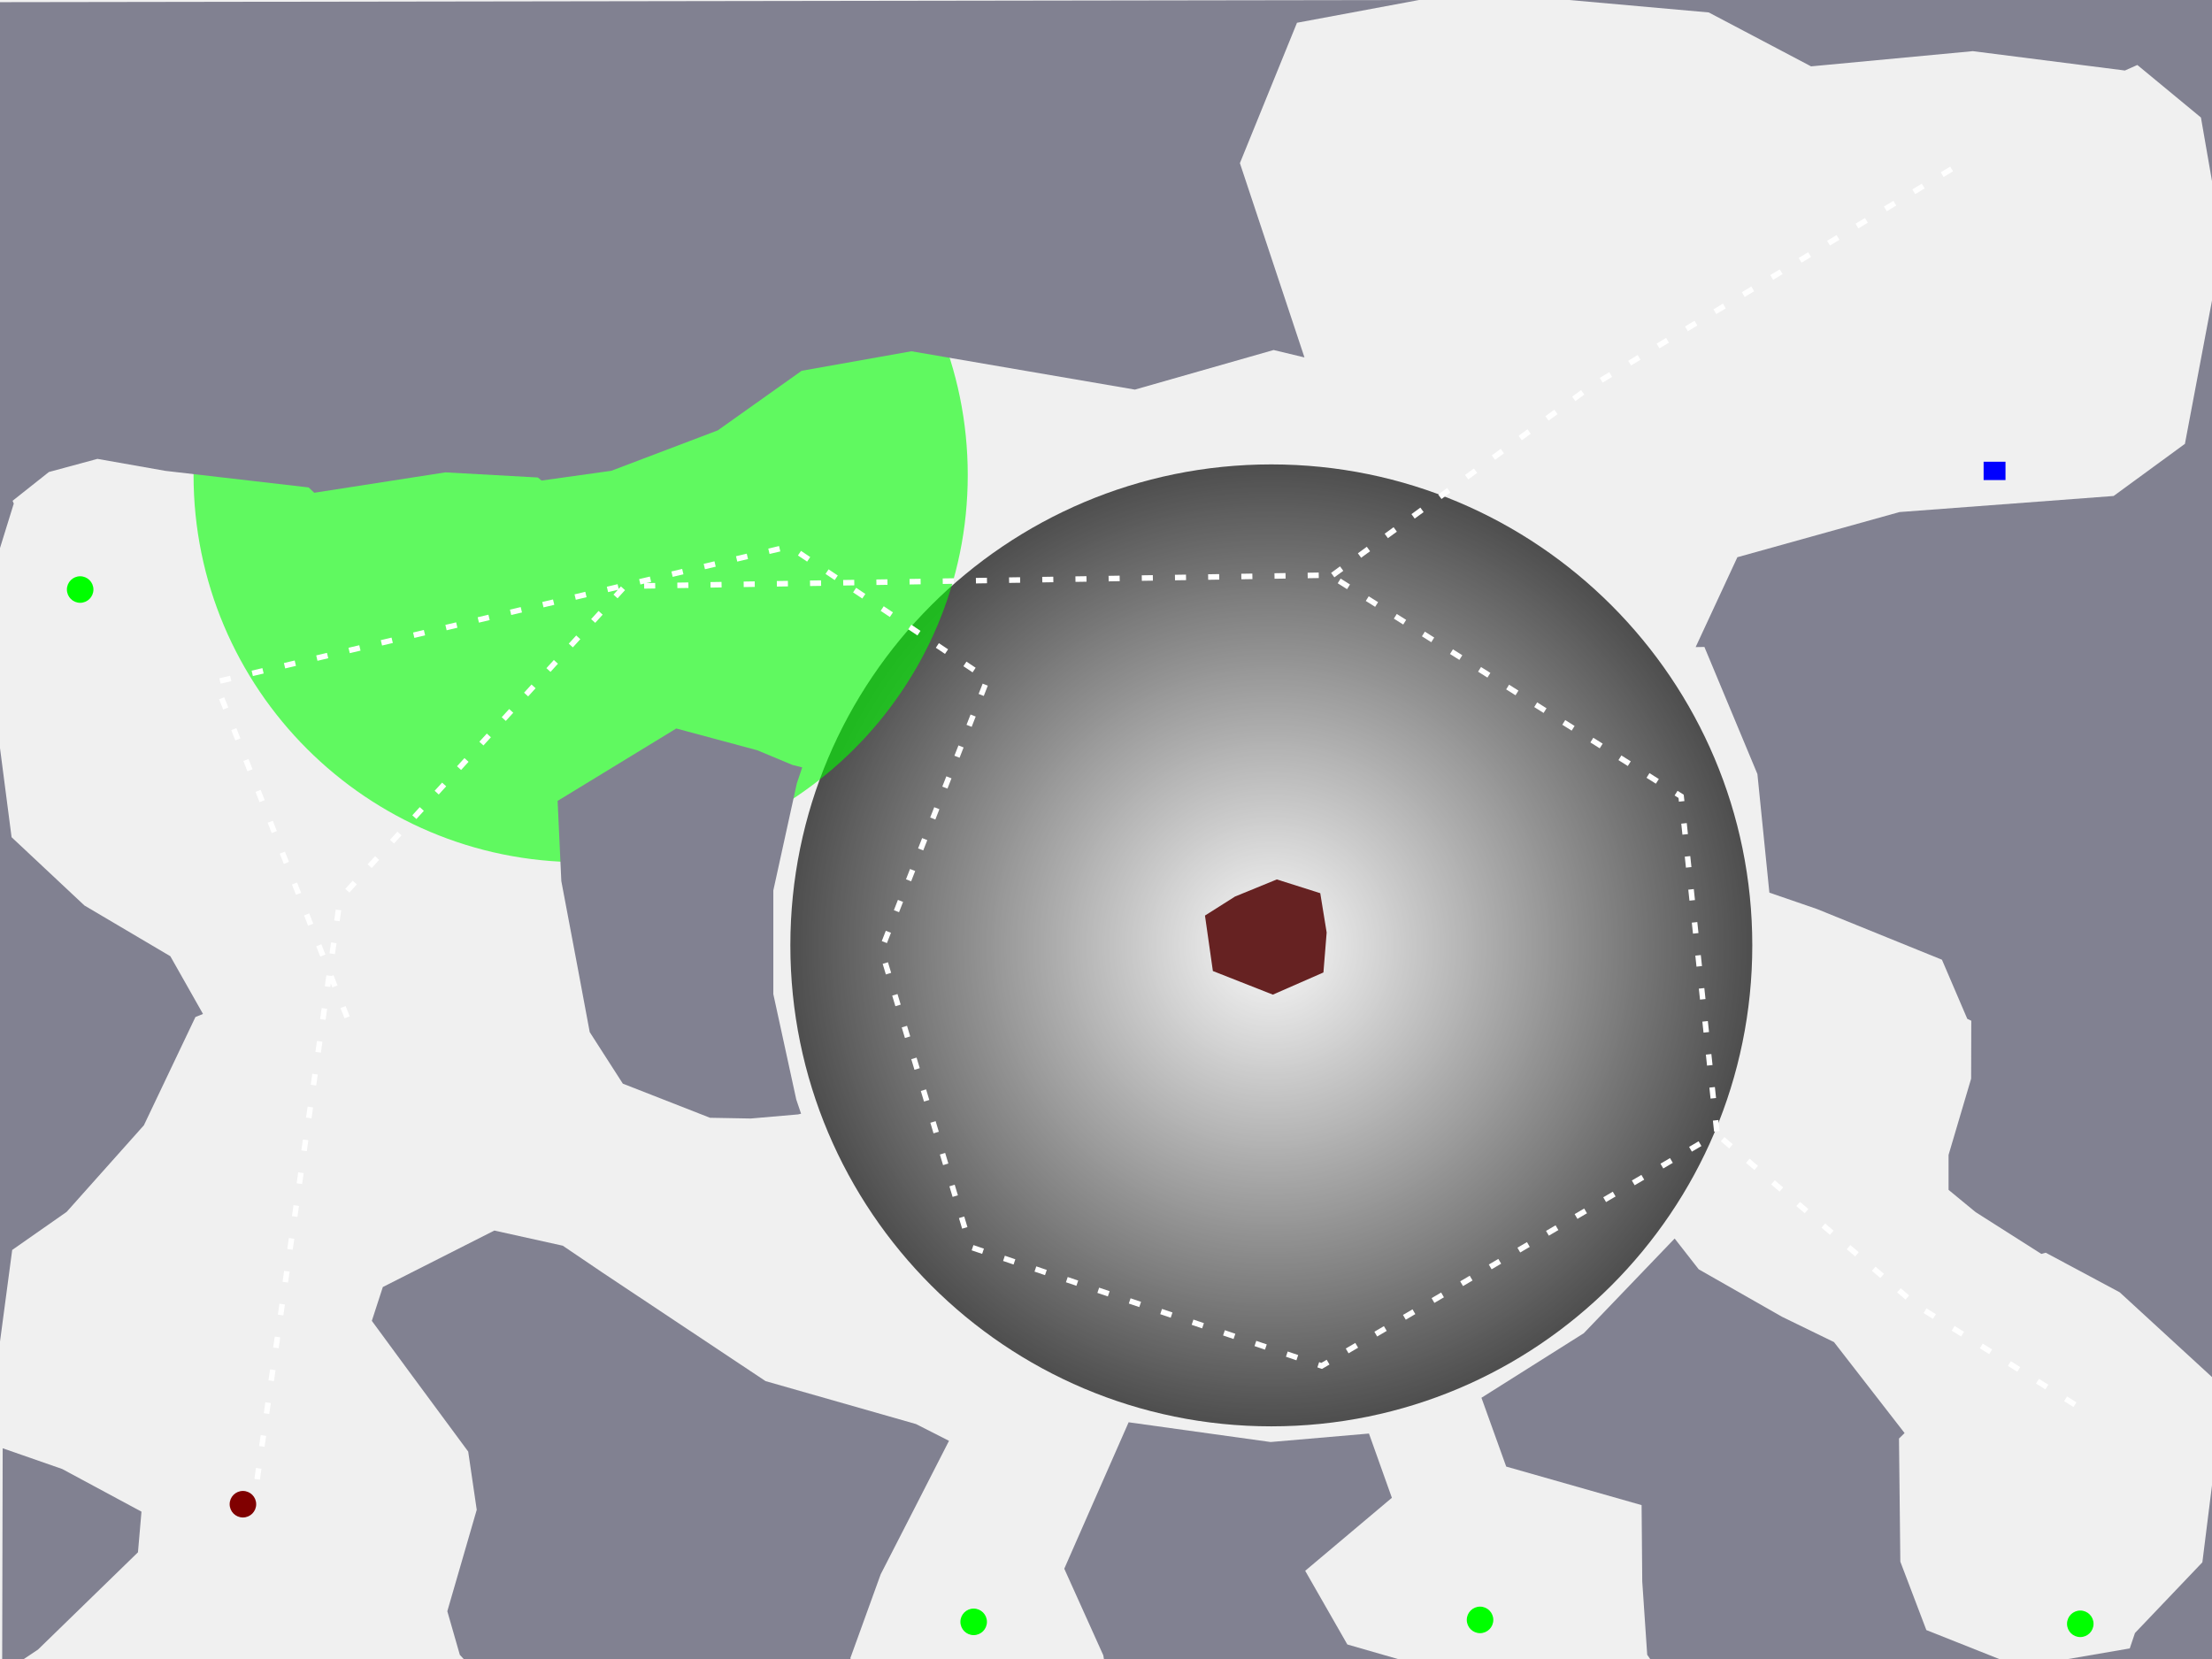
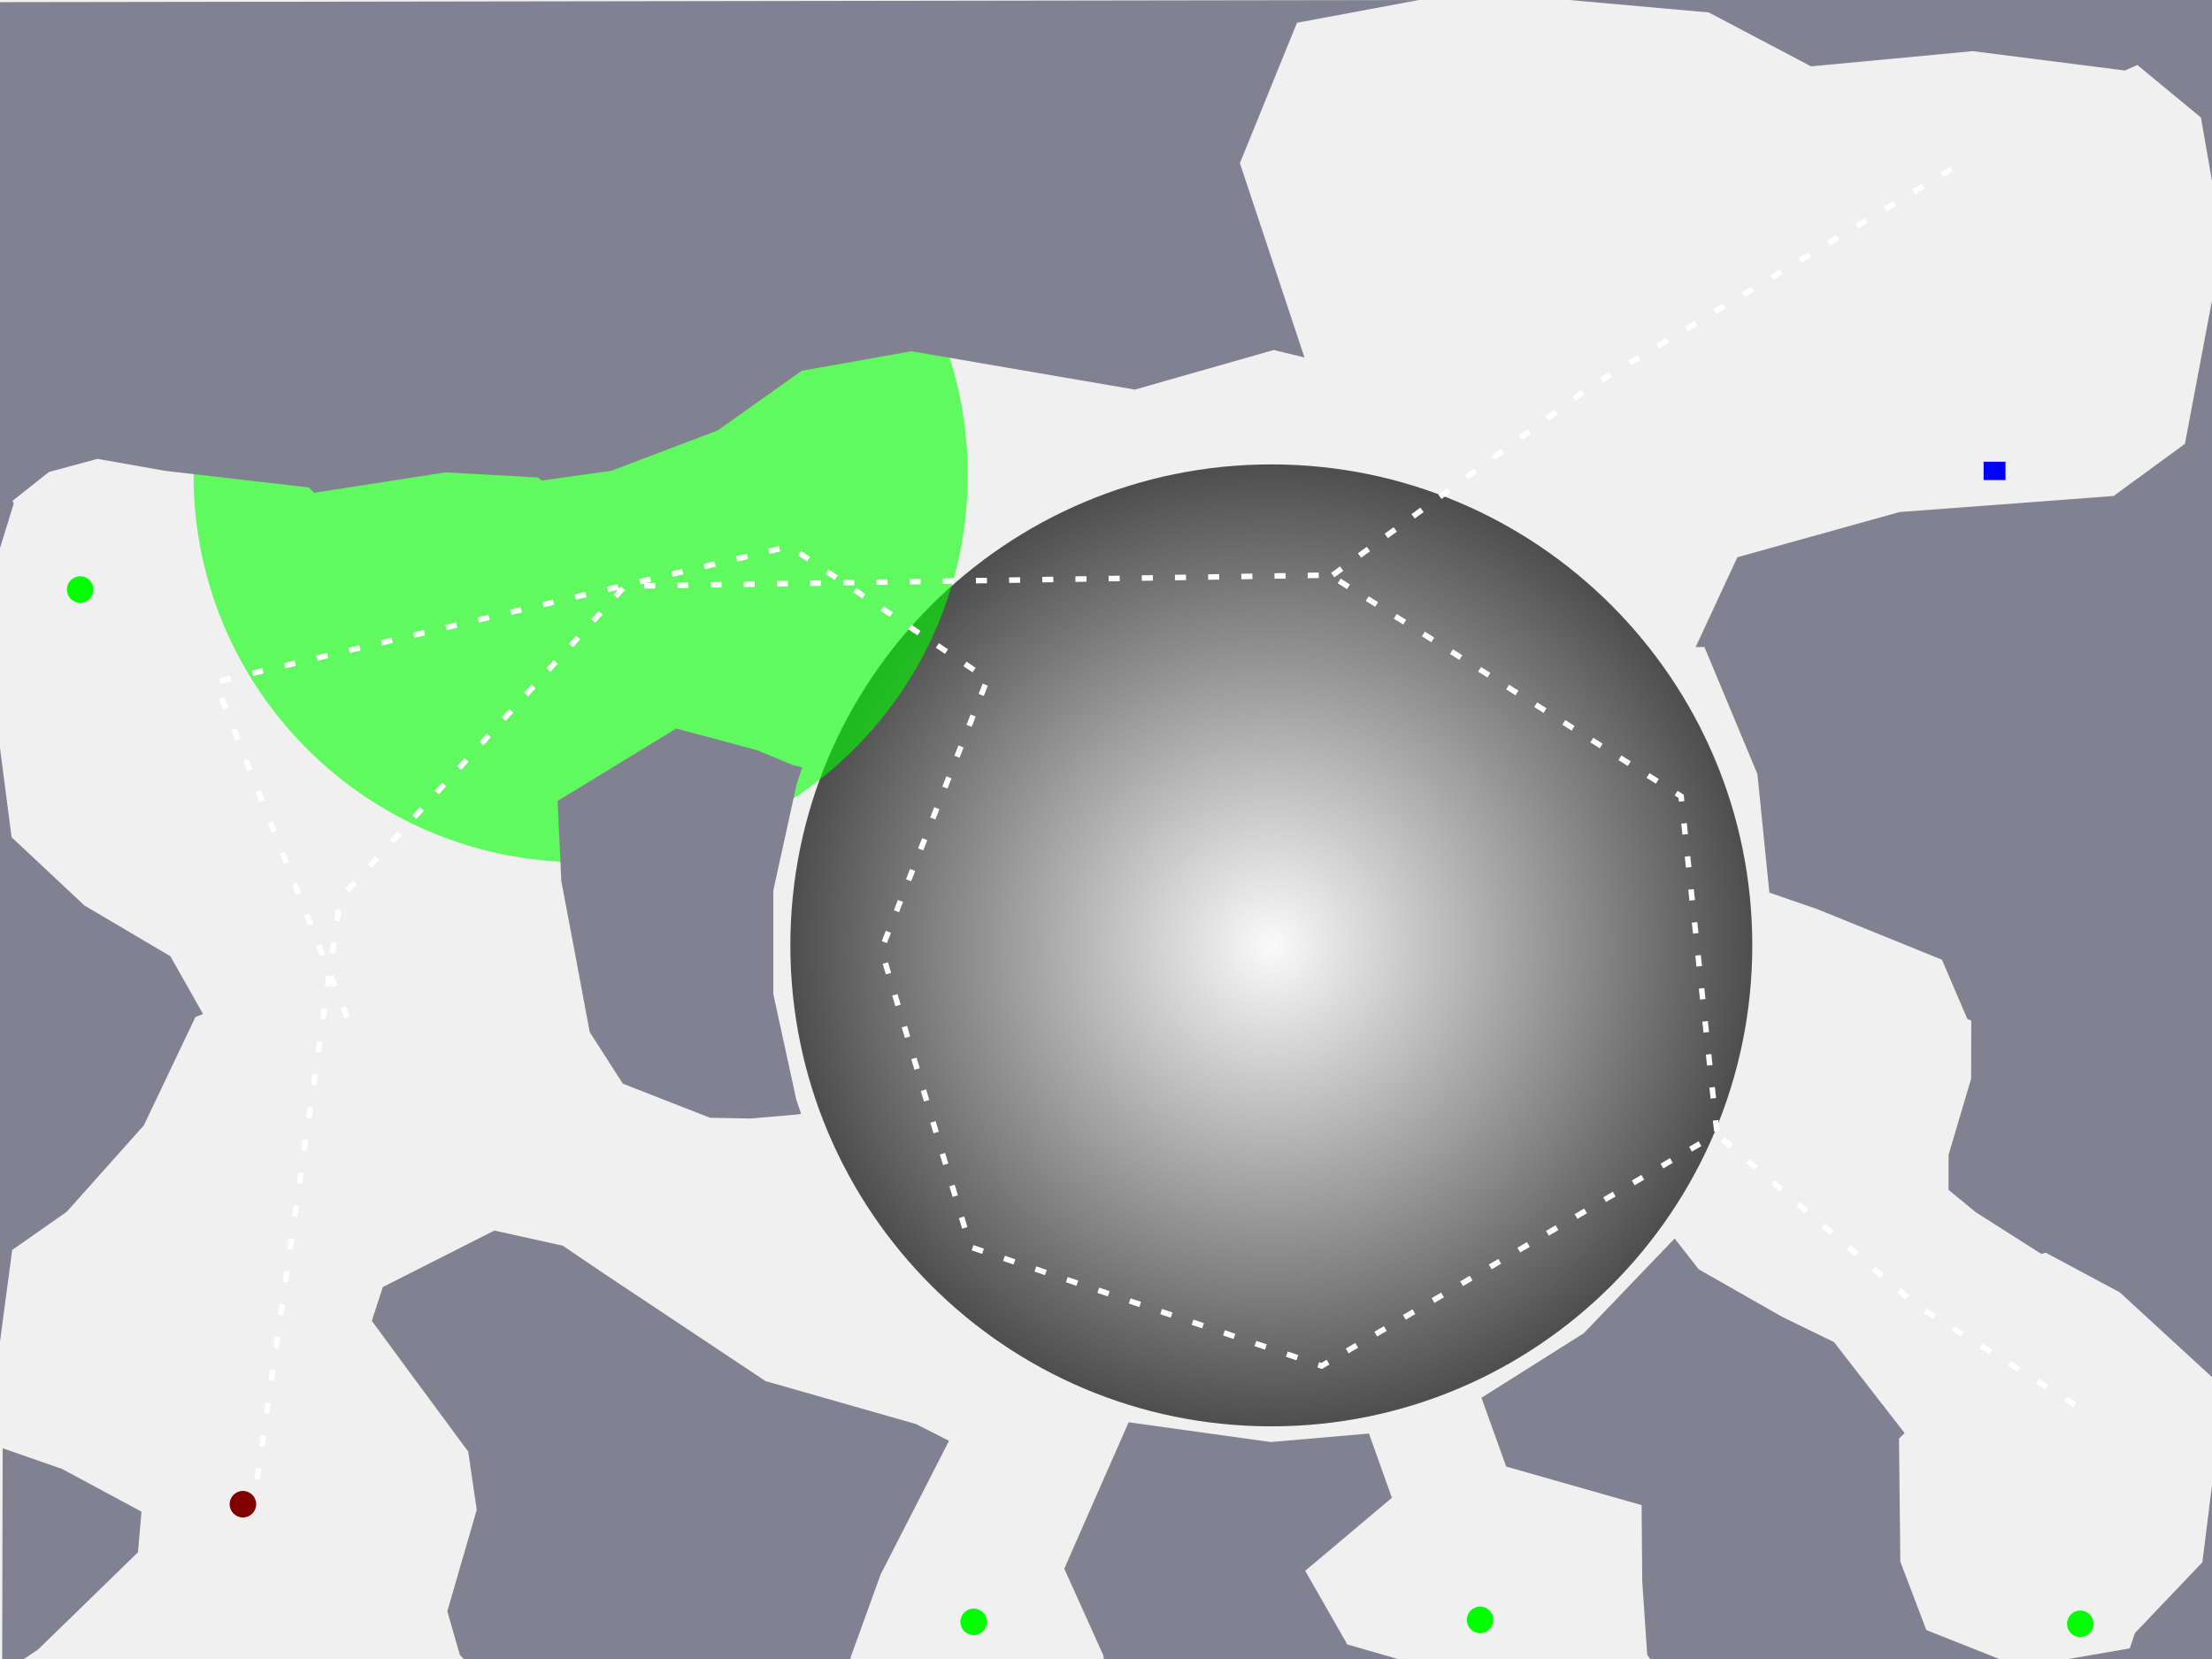
<svg xmlns="http://www.w3.org/2000/svg" xmlns:xlink="http://www.w3.org/1999/xlink" width="1600" height="1200" id="svg2" version="1.1">
  <defs id="defs4">
    <linearGradient id="linearGradient3887">
      <stop id="stop3889" offset="0" style="stop-color:#ffffff;stop-opacity:1;" />
      <stop id="stop3891" offset="1" style="stop-color:#000000;stop-opacity:1;" />
    </linearGradient>
    <radialGradient gradientUnits="userSpaceOnUse" r="347.897" fy="683.812" fx="913.582" cy="683.812" cx="913.582" id="radialGradient3893" xlink:href="#linearGradient3887" />
  </defs>
  <g transform="translate(0,147.6378)" id="layer1">
-     <path transform="translate(6,-147.6378)" d="m 1261.478,683.812 c 0,192.138 -155.759,347.897 -347.897,347.897 -192.138,0 -347.897,-155.759 -347.897,-347.897 0,-192.138 155.759,-347.897 347.897,-347.897 192.138,0 347.897,155.759 347.897,347.897 z" id="path2907" style="fill:url(#radialGradient3893);fill-opacity:1;stroke:none;opacity:0.675" />
+     <path transform="translate(6,-147.6378)" d="m 1261.478,683.812 c 0,192.138 -155.759,347.897 -347.897,347.897 -192.138,0 -347.897,-155.759 -347.897,-347.897 0,-192.138 155.759,-347.897 347.897,-347.897 192.138,0 347.897,155.759 347.897,347.897 z" id="path2907" style="fill:url(#radialGradient3893);fill-opacity:1;stroke:none;opacity:0.675">
+       </path>
    <path transform="translate(489.0149,286.5028)" style="fill:#00ff00;fill-opacity:1;stroke:none" id="cargo2" d="m 1025.305,740.404 c 0,5.3 -4.296,9.596 -9.596,9.596 -5.3,0 -9.597,-4.296 -9.597,-9.596 0,-5.3 4.296,-9.596 9.597,-9.596 5.3,0 9.596,4.296 9.596,9.596 z" />
    <path transform="translate(54.85129,283.6743)" style="fill:#00ff00;fill-opacity:1;stroke:none" id="cargo2-2" d="m 1025.305,740.404 c 0,5.3 -4.296,9.596 -9.596,9.596 -5.3,0 -9.597,-4.296 -9.597,-9.596 0,-5.3 4.296,-9.596 9.597,-9.596 5.3,0 9.596,4.296 9.596,9.596 z" />
    <path transform="translate(-311.43,285.0886)" style="fill:#00ff00;fill-opacity:1;stroke:none" id="cargo2-7" d="m 1025.305,740.404 c 0,5.3 -4.296,9.596 -9.596,9.596 -5.3,0 -9.597,-4.296 -9.597,-9.596 0,-5.3 4.296,-9.596 9.597,-9.596 5.3,0 9.596,4.296 9.596,9.596 z" />
    <path transform="translate(-840,200)" style="fill:#800000;fill-opacity:1;stroke:none" id="alien" d="m 1025.305,740.404 c 0,5.3 -4.296,9.596 -9.596,9.596 -5.3,0 -9.597,-4.296 -9.597,-9.596 0,-5.3 4.296,-9.596 9.597,-9.596 5.3,0 9.596,4.296 9.596,9.596 z" />
    <path transform="translate(-957.7256,-461.6162)" style="fill:#00ff00;fill-opacity:1;stroke:none" id="cargo2-0" d="m 1025.305,740.404 c 0,5.3 -4.296,9.596 -9.596,9.596 -5.3,0 -9.597,-4.296 -9.597,-9.596 0,-5.3 4.296,-9.596 9.597,-9.596 5.3,0 9.596,4.296 9.596,9.596 z" />
    <path transform="translate(-820,-564)" style="opacity:0.6;fill:#00ff00;fill-opacity:1;stroke:none" id="path2834" d="m 1520,760 c 0,154.64 -125.36,280 -280,280 -154.64,0 -280,-125.36 -280,-280 0,-154.64 125.36,-280 280,-280 154.64,0 280,125.36 280,280 z" />
-     <path id="path3885" d="m 923.569,488.477 -30.27,12.387 -21.706,13.74 5.715,40.12 43.373,17.086 36.589,-16.036 2.339,-28.903 -4.631,-28.438 -31.409,-9.956 z" style="fill:#662222;fill-opacity:1;stroke:none" />
-     <path id="path3881" d="m 659.256,106.44 161.649,27.731 100.325,-28.635 22.325,5.365 -46.702,-140.538 41.298,-101.538 88.298,-16.463 -1026.45,1.571 0,394.842 9.96,-32.151 -0.854,-2.031 26.267,-20.814 35.105,-9.501 49.057,8.658 103.702,11.997 4.058,3.862 94.863,-14.759 66.907,3.71 2.657,2.21 50.473,-7.065 76.996,-29.231 60.665,-43.097 79.4,-14.123 z" style="fill:#818191;fill-opacity:1;stroke:none;stroke-opacity:1" />
+     <path id="path3881" d="m 659.256,106.44 161.649,27.731 100.325,-28.635 22.325,5.365 -46.702,-140.538 41.298,-101.538 88.298,-16.463 -1026.45,1.571 0,394.842 9.96,-32.151 -0.854,-2.031 26.267,-20.814 35.105,-9.501 49.057,8.658 103.702,11.997 4.058,3.862 94.863,-14.759 66.907,3.71 2.657,2.21 50.473,-7.065 76.996,-29.231 60.665,-43.097 79.4,-14.123 z" style="fill:#818191;fill-opacity:1;stroke:none;stroke-opacity:1">
+       <path id="path3885" d="m 923.569,488.477 -30.27,12.387 -21.706,13.74 5.715,40.12 43.373,17.086 36.589,-16.036 2.339,-28.903 -4.631,-28.438 -31.409,-9.956 z" style="fill:#662222;fill-opacity:1;stroke:none" />
+     </path>
    <path id="path3879" d="m 513.571,660.878 -63.059,-24.682 -23.946,-37.278 -8.5,-45.485 -12.051,-63.791 -2.676,-57.974 85.837,-52.371 58.576,15.752 25.599,10.676 6.919,1.699 -3.888,11.505 -17.014,77.505 0,75 16.596,76.248 3.473,10.248 -2.183,0.516 -34.183,2.966 -29.5,-0.534 z" style="fill:#818191;fill-opacity:1;stroke:none;stroke-opacity:1" />
    <path id="path3877" d="m 0,393.484 8.376,64.45 52.695,49.396 62.14,36.698 23.618,41.746 -5.473,2.241 -37.27,78.289 -55.869,62.63 -39.395,27.553 L 0,822.779 0,393.484 z" style="fill:#818191;fill-opacity:1;stroke:none;stroke-opacity:1" />
    <path style="fill:#818191;fill-opacity:1;stroke:none" d="m 1476.571,759.357 -47.532,-30.212 -19.591,-16.119 0,-25.279 16.328,-55.184 0.107,-41.879 -2.893,-1.379 -18.331,-42.753 -90.331,-36.649 -34.487,-11.868 -8.664,-85.811 -38.332,-91.905 -6.332,0.095 30.177,-64.998 117.269,-32.67 154.862,-11.624 51.589,-37.708 19.589,-103.708 0,778.727 -66.773,-61.326 -53.494,-28.631 -3.161,0.881 0,0 0,0 0,0 0,0 z" id="path3875" />
    <path id="path3873" d="m 1540.518,1044.703 3.754,-11.134 48.755,-51.134 6.973,-55.75 0,127.25 -103.983,-1.571 44.501,-7.66 z" style="fill:#818191;fill-opacity:1;stroke:none;stroke-opacity:1" />
    <path id="path3871" d="m 1191.467,1049.283 -3.582,-52.964 -0.475,-55.267 -97.931,-27.877 -17.907,-49.771 74,-46.675 65.751,-68.513 17.396,22.276 60.243,34.321 37.609,18.312 51.069,65.81 -4.042,3.949 0.962,89.051 18.825,49.5 52.686,20.929 -251.397,1.581 -3.207,-4.661 z" style="fill:#818191;fill-opacity:1;stroke:none;stroke-opacity:1" />
    <path id="path3869" d="m 798.046,1049.684 -28.227,-62.64 21.212,-48.305 25.341,-57.607 102.7,14.284 71.138,-6.133 16.576,46.476 -62.707,52.806 30.492,53.289 41.5,11.943 -217.324,0.137 -0.701,-4.25 z" style="fill:#818191;fill-opacity:1;stroke:none;stroke-opacity:1" />
    <path id="path3867" d="m 332.609,1049.359 -9.048,-31.558 21.273,-73.367 -6.168,-42.096 -43.139,-58.404 -26.569,-36.163 7.951,-24.467 80.662,-40.851 49.5,10.956 29,19.627 117.688,78.327 108.812,31.055 23.863,12.132 -24.175,47.308 -25.242,49.246 -21.927,60.58 0.715,2.25 -278.979,0 -4.217,-4.575 z" style="fill:#818191;fill-opacity:1;stroke:none;stroke-opacity:1" />
    <path id="path3798" d="m 1.938,899.934 43.067,15.004 57.33,30.853 -2.541,29.389 -72.295,70.345 -12.573,8.409 -6.676,0 -6.676,0 0.366,-154 z" style="fill:#818191;fill-opacity:1;stroke:none;stroke-opacity:1" />
    <rect y="186.346" x="1434.801" height="13.257" width="15.83" id="start" style="fill:#0000ff;fill-opacity:1;stroke:none" />
    <path transform="translate(0,-147.6378)" id="path2898" d="m 186,1070 60,-420 0,0 206,-226 510,-8 254,160 26,244 L 956,988 702,902 637.5,687 714.25,491.125 571,395.25 155.75,493.375 252.5,739.5" style="fill:none;stroke:#ffffff;stroke-width:4;stroke-linecap:butt;stroke-linejoin:miter;stroke-miterlimit:4;stroke-opacity:1;stroke-dasharray:8, 16;stroke-dashoffset:0" />
    <path transform="translate(0,-147.6378)" id="path2850" d="M 964,416 1150,280 1412,122" style="fill:none;stroke:#ffffff;stroke-width:4;stroke-linecap:butt;stroke-linejoin:miter;stroke-opacity:1;color:#000000;stroke-miterlimit:4;stroke-dasharray:8, 16;stroke-dashoffset:0;marker:none;visibility:visible;display:inline;overflow:visible;enable-background:accumulate" />
    <path transform="translate(0,-147.6378)" id="path2873" d="m 1246,824 140,120 118,74" style="fill:none;stroke:#ffffff;stroke-width:4;stroke-linecap:butt;stroke-linejoin:miter;stroke-opacity:1;color:#000000;stroke-miterlimit:4;stroke-dasharray:8, 16;stroke-dashoffset:0;marker:none;visibility:visible;display:inline;overflow:visible;enable-background:accumulate" />
    <path style="fill:#818191;stroke:none;stroke-width:1px;stroke-linecap:butt;stroke-linejoin:miter;stroke-opacity:1;color:#000000;fill-opacity:1;fill-rule:nonzero;marker:none;visibility:visible;display:inline;overflow:visible;enable-background:accumulate" d="m 1600,131 -8,-46 -46,-38 -9,4 -110,-14 -117,11 L 1236,9 1135,0 l 465,0 0,131 z" id="path4016" transform="translate(0,-147.6378)" />
  </g>
</svg>
